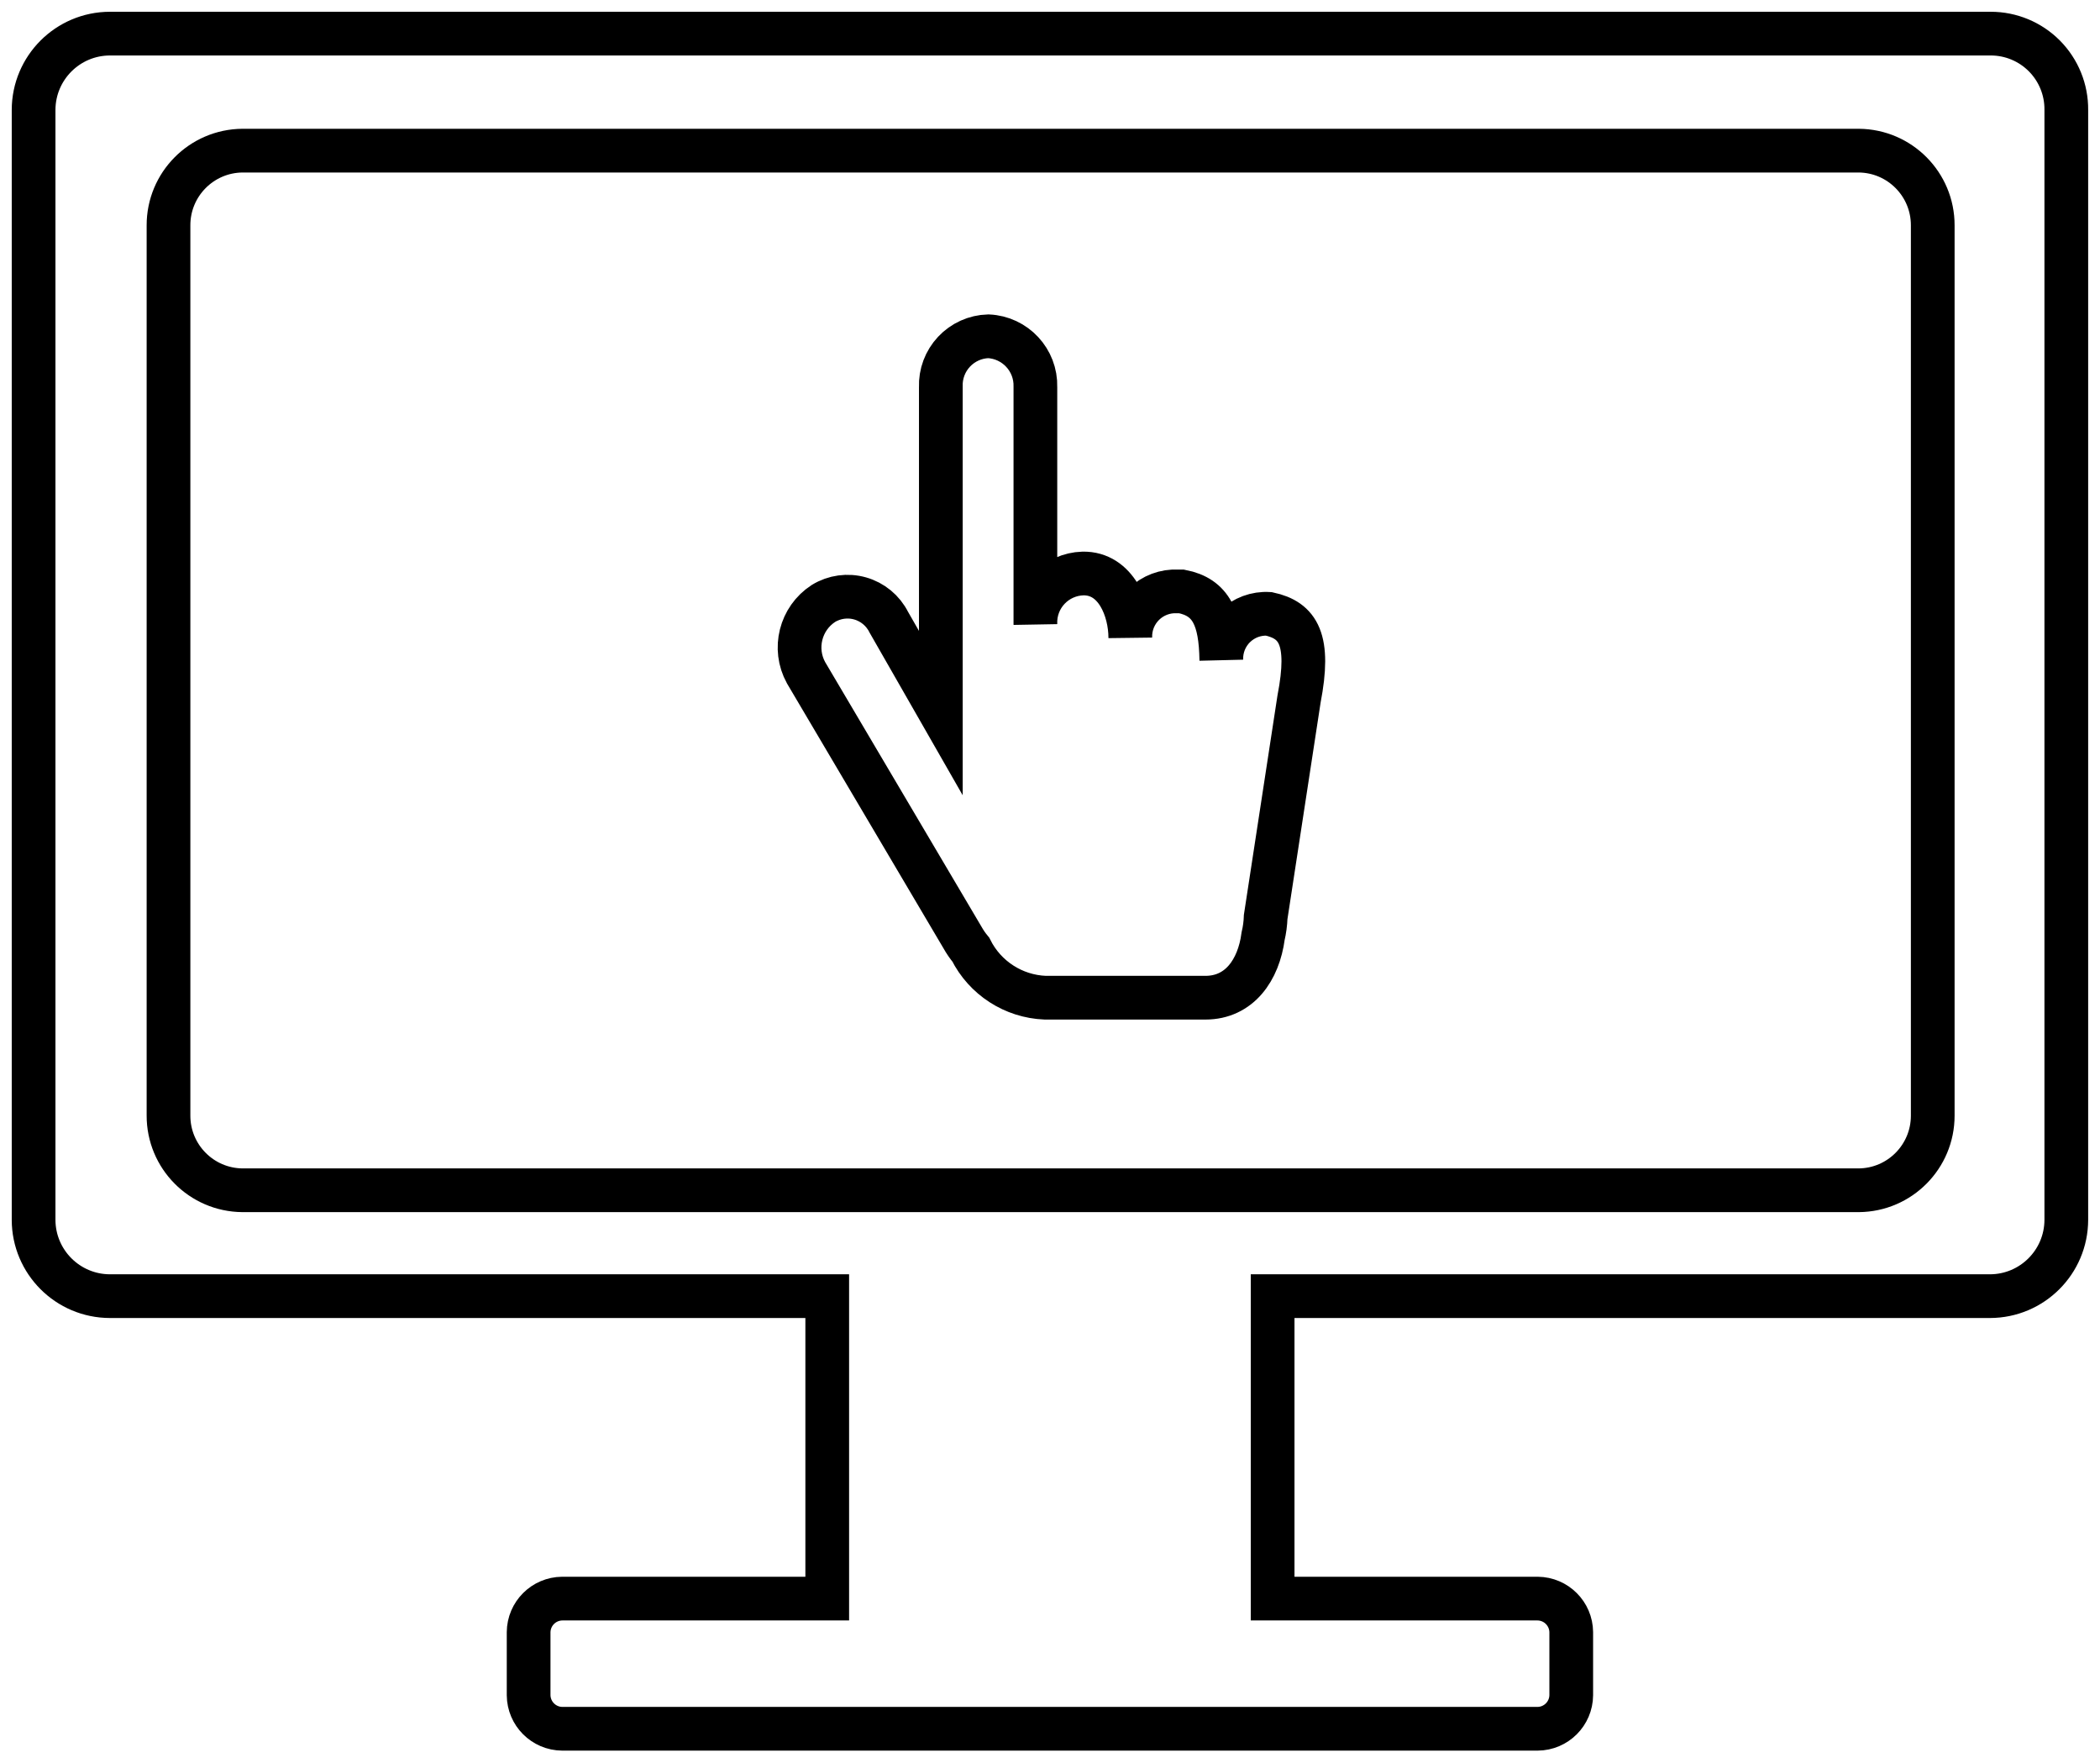
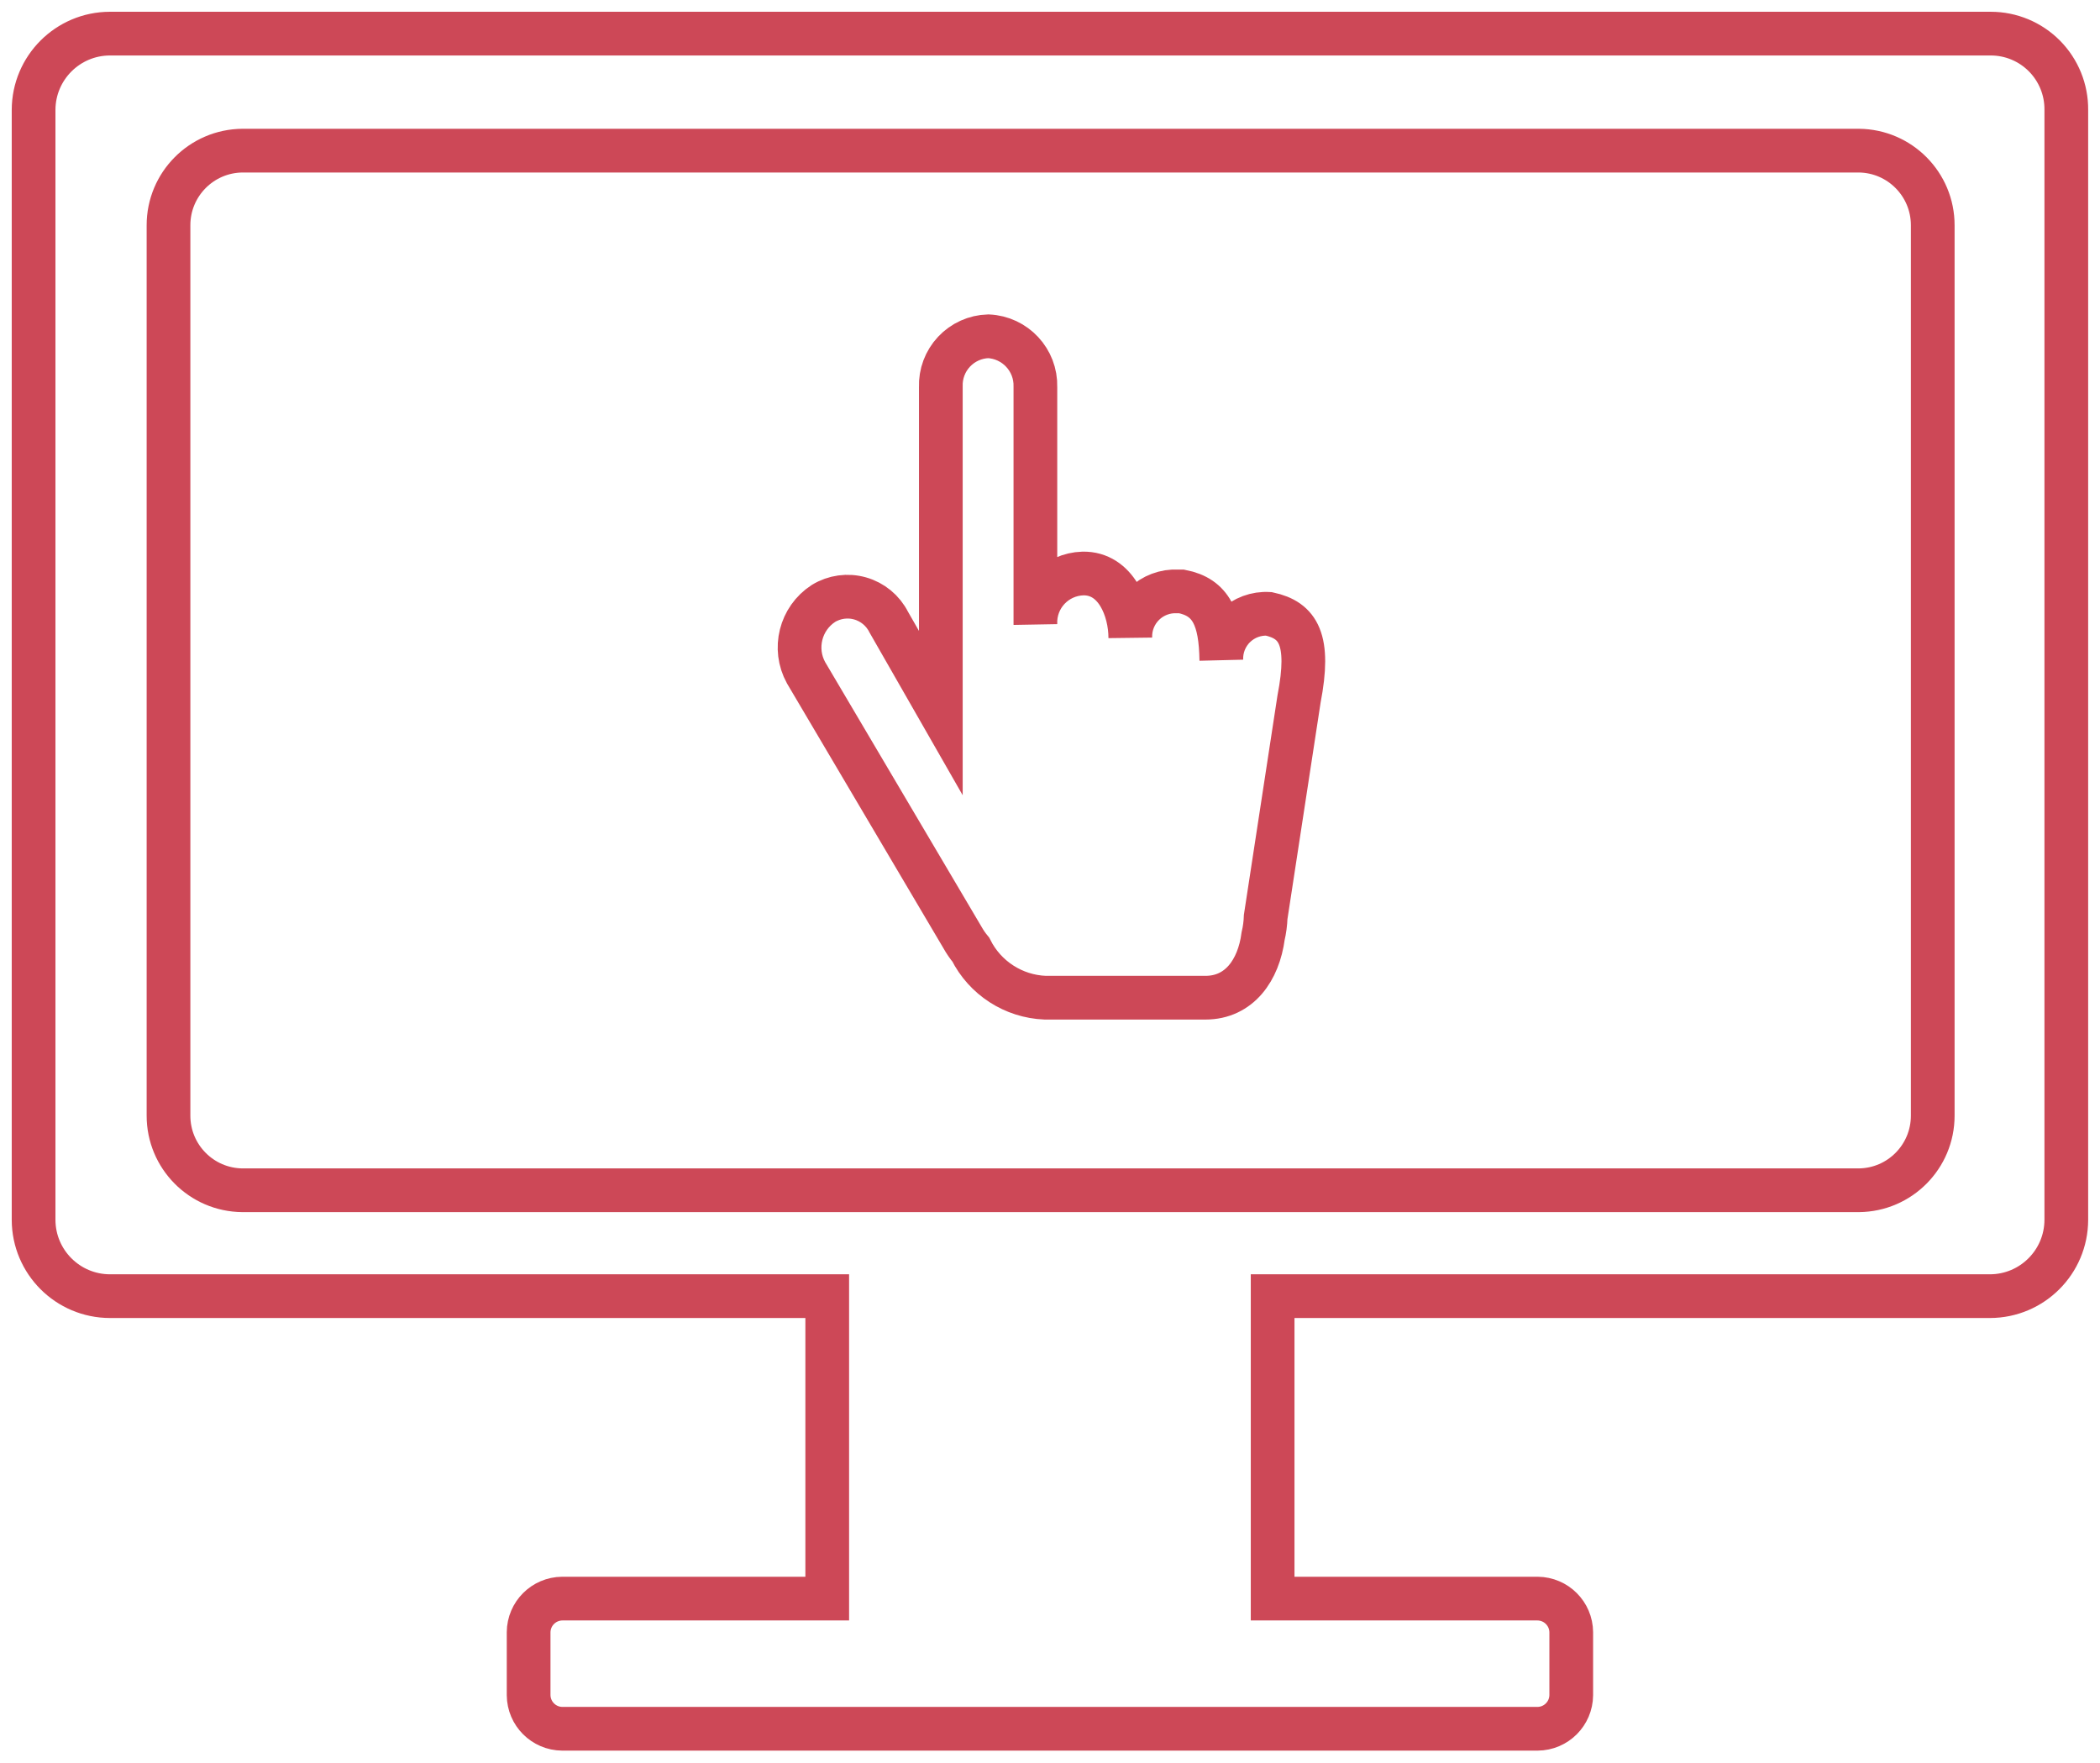
<svg xmlns="http://www.w3.org/2000/svg" viewBox="0 0 62.449 52.416">
  <defs>
    <style>
      .cls-1, .cls-2 {
        fill: none;
        stroke-miterlimit: 10;
        stroke-width: 1.3px;
      }

      .cls-1 {
-         stroke: #000;
+         stroke: #cd4857;
      }

      .cls-2 {
-         stroke: #000;
+         stroke: #cd4857;
      }
    </style>
  </defs>
  <g id="Group_81" data-name="Group 81" transform="translate(1 1)">
    <g id="Group_75" data-name="Group 75">
      <path id="Path_9" data-name="Path 9" class="cls-1" d="M866.4,260.8H810.467a2.274,2.274,0,0,0-2.268,2.268V296.08a2.274,2.274,0,0,0,2.268,2.268H831.8v8.995h-7.88a1.008,1.008,0,0,0-1,1v1.871a1.008,1.008,0,0,0,1,1h29.005a1.008,1.008,0,0,0,1-1v-1.871a1.008,1.008,0,0,0-1-1h-7.88v-8.995h21.334a2.274,2.274,0,0,0,2.268-2.268V263.068A2.246,2.246,0,0,0,866.4,260.8Z" transform="translate(-808.2 -260.8)" />
      <path id="Path_10" data-name="Path 10" class="cls-1" d="M875.465,307.619H827.4a2.218,2.218,0,0,1-2.2-2.223V278.923a2.218,2.218,0,0,1,2.2-2.223h48.064a2.218,2.218,0,0,1,2.2,2.223V305.4A2.218,2.218,0,0,1,875.465,307.619Z" transform="translate(-821.189 -273.22)" />
      <path id="Path_11" data-name="Path 11" class="cls-2" d="M943.941,319.49c.343-1.773-.019-2.345-.9-2.535h0a1.331,1.331,0,0,0-1.411,1.373c-.019-1.239-.3-1.868-1.182-2.04h-.114a1.341,1.341,0,0,0-1.411,1.373c0-.82-.419-1.925-1.411-1.906h0a1.455,1.455,0,0,0-1.411,1.506v-7.054A1.467,1.467,0,0,0,934.7,308.7h0a1.455,1.455,0,0,0-1.411,1.506v9.7L931.74,317.2a1.373,1.373,0,0,0-1.944-.553h0a1.561,1.561,0,0,0-.515,2.059l4.651,7.873a2.432,2.432,0,0,0,.248.362,2.59,2.59,0,0,0,2.211,1.43h4.766c1.01,0,1.582-.82,1.716-1.83a2.946,2.946,0,0,0,.076-.572Z" transform="translate(-906.311 -299.699)" />
    </g>
  </g>
</svg>
